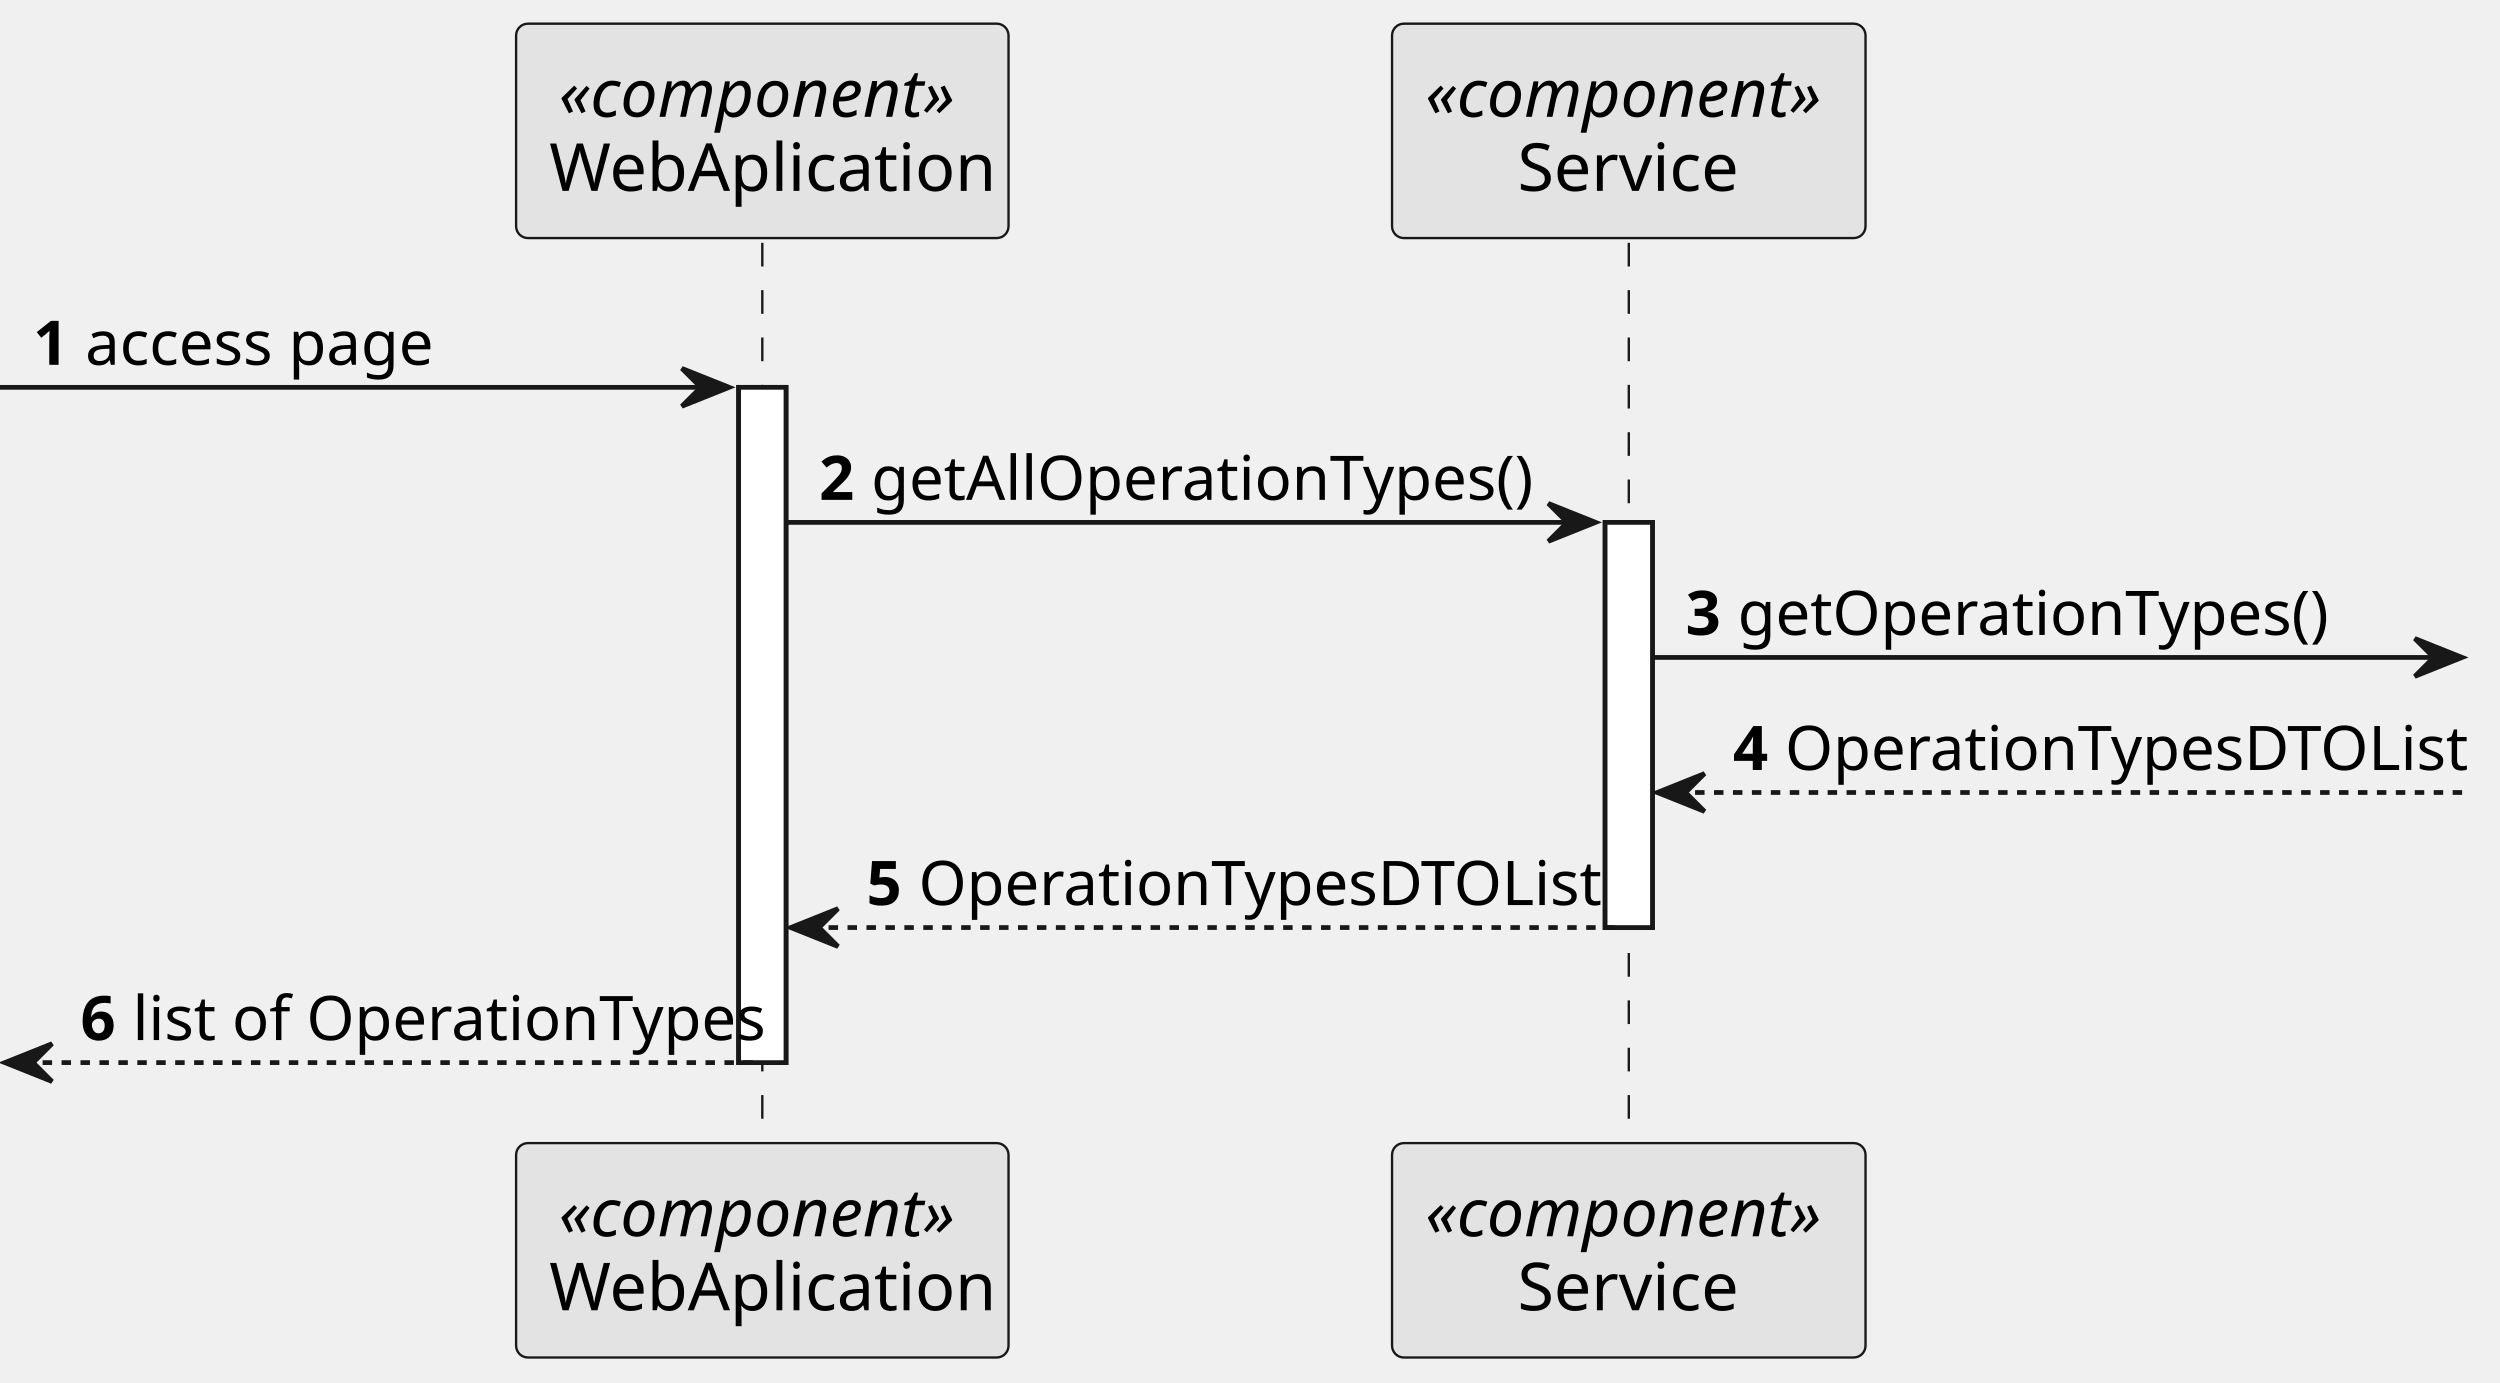
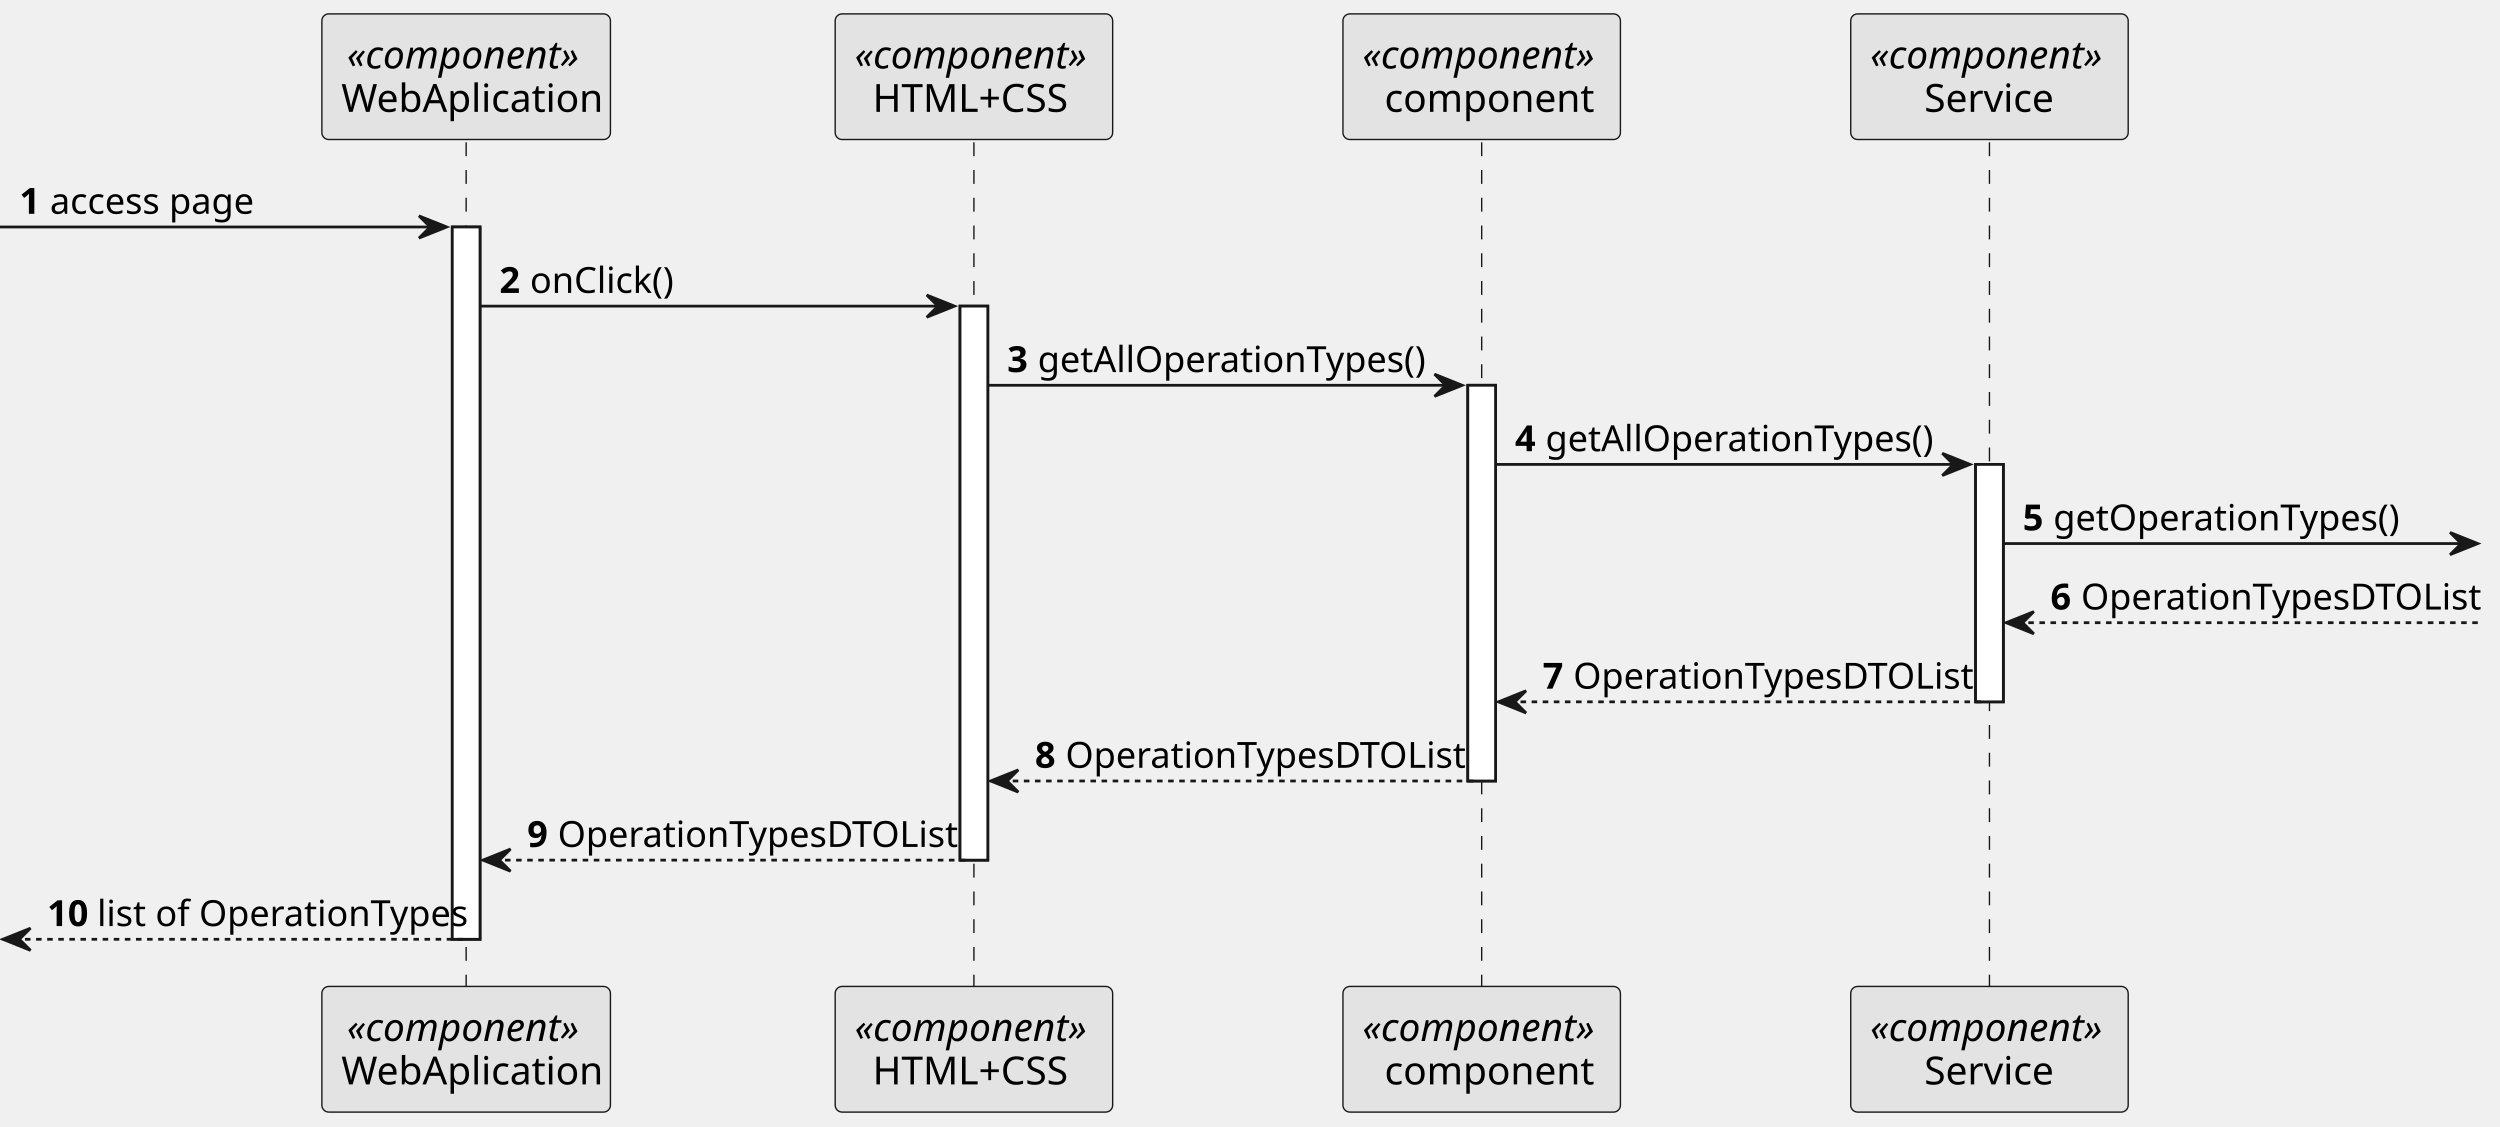
- <svg xmlns="http://www.w3.org/2000/svg" contentStyleType="text/css" height="292px" preserveAspectRatio="none" style="width:528px;height:292px;background:#FFFFFF;" version="1.1" viewBox="0 0 528 292" width="528px" zoomAndPan="magnify">
+ <svg xmlns="http://www.w3.org/2000/svg" contentStyleType="text/css" height="406px" preserveAspectRatio="none" style="width:901px;height:406px;background:#FFFFFF;" version="1.1" viewBox="0 0 901 406" width="901px" zoomAndPan="magnify">
  <defs />
  <g>
-     <rect fill="#FFFFFF" height="142.617" style="stroke:#181818;stroke-width:1.0;" width="10" x="156" y="81.805" />
-     <rect fill="#FFFFFF" height="85.57" style="stroke:#181818;stroke-width:1.0;" width="10" x="339" y="110.328" />
-     <line style="stroke:#181818;stroke-width:0.5;stroke-dasharray:5.0,5.0;" x1="161" x2="161" y1="51.281" y2="242.422" />
-     <line style="stroke:#181818;stroke-width:0.5;stroke-dasharray:5.0,5.0;" x1="344" x2="344" y1="51.281" y2="242.422" />
-     <rect fill="#E3E3E3" height="45.281" rx="2.5" ry="2.5" style="stroke:#181818;stroke-width:0.5;" width="104" x="109" y="5" />
-     <text fill="#000000" font-family="sans-serif" font-size="14" font-style="italic" lengthAdjust="spacing" textLength="86" x="118" y="24.674">«component»</text>
-     <text fill="#000000" font-family="sans-serif" font-size="14" lengthAdjust="spacing" textLength="90" x="116" y="40.315">WebAplication</text>
-     <rect fill="#E3E3E3" height="45.281" rx="2.5" ry="2.5" style="stroke:#181818;stroke-width:0.5;" width="104" x="109" y="241.422" />
-     <text fill="#000000" font-family="sans-serif" font-size="14" font-style="italic" lengthAdjust="spacing" textLength="86" x="118" y="261.096">«component»</text>
-     <text fill="#000000" font-family="sans-serif" font-size="14" lengthAdjust="spacing" textLength="90" x="116" y="276.736">WebAplication</text>
-     <rect fill="#E3E3E3" height="45.281" rx="2.5" ry="2.5" style="stroke:#181818;stroke-width:0.5;" width="100" x="294" y="5" />
-     <text fill="#000000" font-family="sans-serif" font-size="14" font-style="italic" lengthAdjust="spacing" textLength="86" x="301" y="24.674">«component»</text>
-     <text fill="#000000" font-family="sans-serif" font-size="14" lengthAdjust="spacing" textLength="47" x="320.5" y="40.315">Service</text>
-     <rect fill="#E3E3E3" height="45.281" rx="2.5" ry="2.5" style="stroke:#181818;stroke-width:0.5;" width="100" x="294" y="241.422" />
-     <text fill="#000000" font-family="sans-serif" font-size="14" font-style="italic" lengthAdjust="spacing" textLength="86" x="301" y="261.096">«component»</text>
-     <text fill="#000000" font-family="sans-serif" font-size="14" lengthAdjust="spacing" textLength="47" x="320.5" y="276.736">Service</text>
-     <rect fill="#FFFFFF" height="142.617" style="stroke:#181818;stroke-width:1.0;" width="10" x="156" y="81.805" />
-     <rect fill="#FFFFFF" height="85.57" style="stroke:#181818;stroke-width:1.0;" width="10" x="339" y="110.328" />
-     <polygon fill="#181818" points="144,77.805,154,81.805,144,85.805,148,81.805" style="stroke:#181818;stroke-width:1.0;" />
-     <line style="stroke:#181818;stroke-width:1.0;" x1="0" x2="150" y1="81.805" y2="81.805" />
+     <rect fill="#FFFFFF" height="256.711" style="stroke:#181818;stroke-width:1.0;" width="10" x="163" y="81.805" />
+     <rect fill="#FFFFFF" height="199.664" style="stroke:#181818;stroke-width:1.0;" width="10" x="346" y="110.328" />
+     <rect fill="#FFFFFF" height="142.617" style="stroke:#181818;stroke-width:1.0;" width="10" x="529" y="138.852" />
+     <rect fill="#FFFFFF" height="85.57" style="stroke:#181818;stroke-width:1.0;" width="10" x="712" y="167.375" />
+     <line style="stroke:#181818;stroke-width:0.5;stroke-dasharray:5.0,5.0;" x1="168" x2="168" y1="51.281" y2="356.516" />
+     <line style="stroke:#181818;stroke-width:0.5;stroke-dasharray:5.0,5.0;" x1="351" x2="351" y1="51.281" y2="356.516" />
+     <line style="stroke:#181818;stroke-width:0.5;stroke-dasharray:5.0,5.0;" x1="534" x2="534" y1="51.281" y2="356.516" />
+     <line style="stroke:#181818;stroke-width:0.5;stroke-dasharray:5.0,5.0;" x1="717" x2="717" y1="51.281" y2="356.516" />
+     <rect fill="#E3E3E3" height="45.281" rx="2.5" ry="2.5" style="stroke:#181818;stroke-width:0.5;" width="104" x="116" y="5" />
+     <text fill="#000000" font-family="sans-serif" font-size="14" font-style="italic" lengthAdjust="spacing" textLength="86" x="125" y="24.674">«component»</text>
+     <text fill="#000000" font-family="sans-serif" font-size="14" lengthAdjust="spacing" textLength="90" x="123" y="40.315">WebAplication</text>
+     <rect fill="#E3E3E3" height="45.281" rx="2.5" ry="2.5" style="stroke:#181818;stroke-width:0.5;" width="104" x="116" y="355.516" />
+     <text fill="#000000" font-family="sans-serif" font-size="14" font-style="italic" lengthAdjust="spacing" textLength="86" x="125" y="375.19">«component»</text>
+     <text fill="#000000" font-family="sans-serif" font-size="14" lengthAdjust="spacing" textLength="90" x="123" y="390.83">WebAplication</text>
+     <rect fill="#E3E3E3" height="45.281" rx="2.5" ry="2.5" style="stroke:#181818;stroke-width:0.5;" width="100" x="301" y="5" />
+     <text fill="#000000" font-family="sans-serif" font-size="14" font-style="italic" lengthAdjust="spacing" textLength="86" x="308" y="24.674">«component»</text>
+     <text fill="#000000" font-family="sans-serif" font-size="14" lengthAdjust="spacing" textLength="73" x="314.5" y="40.315">HTML+CSS</text>
+     <rect fill="#E3E3E3" height="45.281" rx="2.5" ry="2.5" style="stroke:#181818;stroke-width:0.5;" width="100" x="301" y="355.516" />
+     <text fill="#000000" font-family="sans-serif" font-size="14" font-style="italic" lengthAdjust="spacing" textLength="86" x="308" y="375.19">«component»</text>
+     <text fill="#000000" font-family="sans-serif" font-size="14" lengthAdjust="spacing" textLength="73" x="314.5" y="390.83">HTML+CSS</text>
+     <rect fill="#E3E3E3" height="45.281" rx="2.5" ry="2.5" style="stroke:#181818;stroke-width:0.5;" width="100" x="484" y="5" />
+     <text fill="#000000" font-family="sans-serif" font-size="14" font-style="italic" lengthAdjust="spacing" textLength="86" x="491" y="24.674">«component»</text>
+     <text fill="#000000" font-family="sans-serif" font-size="14" lengthAdjust="spacing" textLength="70" x="499" y="40.315">component</text>
+     <rect fill="#E3E3E3" height="45.281" rx="2.5" ry="2.5" style="stroke:#181818;stroke-width:0.5;" width="100" x="484" y="355.516" />
+     <text fill="#000000" font-family="sans-serif" font-size="14" font-style="italic" lengthAdjust="spacing" textLength="86" x="491" y="375.19">«component»</text>
+     <text fill="#000000" font-family="sans-serif" font-size="14" lengthAdjust="spacing" textLength="70" x="499" y="390.83">component</text>
+     <rect fill="#E3E3E3" height="45.281" rx="2.5" ry="2.5" style="stroke:#181818;stroke-width:0.5;" width="100" x="667" y="5" />
+     <text fill="#000000" font-family="sans-serif" font-size="14" font-style="italic" lengthAdjust="spacing" textLength="86" x="674" y="24.674">«component»</text>
+     <text fill="#000000" font-family="sans-serif" font-size="14" lengthAdjust="spacing" textLength="47" x="693.5" y="40.315">Service</text>
+     <rect fill="#E3E3E3" height="45.281" rx="2.5" ry="2.5" style="stroke:#181818;stroke-width:0.5;" width="100" x="667" y="355.516" />
+     <text fill="#000000" font-family="sans-serif" font-size="14" font-style="italic" lengthAdjust="spacing" textLength="86" x="674" y="375.19">«component»</text>
+     <text fill="#000000" font-family="sans-serif" font-size="14" lengthAdjust="spacing" textLength="47" x="693.5" y="390.83">Service</text>
+     <rect fill="#FFFFFF" height="256.711" style="stroke:#181818;stroke-width:1.0;" width="10" x="163" y="81.805" />
+     <rect fill="#FFFFFF" height="199.664" style="stroke:#181818;stroke-width:1.0;" width="10" x="346" y="110.328" />
+     <rect fill="#FFFFFF" height="142.617" style="stroke:#181818;stroke-width:1.0;" width="10" x="529" y="138.852" />
+     <rect fill="#FFFFFF" height="85.57" style="stroke:#181818;stroke-width:1.0;" width="10" x="712" y="167.375" />
+     <polygon fill="#181818" points="151,77.805,161,81.805,151,85.805,155,81.805" style="stroke:#181818;stroke-width:1.0;" />
+     <line style="stroke:#181818;stroke-width:1.0;" x1="0" x2="157" y1="81.805" y2="81.805" />
    <text fill="#000000" font-family="sans-serif" font-size="13" font-weight="bold" lengthAdjust="spacing" textLength="7" x="7" y="77.05">1</text>
    <text fill="#000000" font-family="sans-serif" font-size="13" lengthAdjust="spacing" textLength="74" x="18" y="77.05">access page</text>
-     <polygon fill="#181818" points="327,106.328,337,110.328,327,114.328,331,110.328" style="stroke:#181818;stroke-width:1.0;" />
-     <line style="stroke:#181818;stroke-width:1.0;" x1="166" x2="333" y1="110.328" y2="110.328" />
-     <text fill="#000000" font-family="sans-serif" font-size="13" font-weight="bold" lengthAdjust="spacing" textLength="7" x="173" y="105.573">2</text>
-     <text fill="#000000" font-family="sans-serif" font-size="13" lengthAdjust="spacing" textLength="132" x="184" y="105.573">getAllOperationTypes()</text>
-     <polygon fill="#181818" points="510,134.852,520,138.852,510,142.852,514,138.852" style="stroke:#181818;stroke-width:1.0;" />
-     <line style="stroke:#181818;stroke-width:1.0;" x1="349" x2="516" y1="138.852" y2="138.852" />
-     <text fill="#000000" font-family="sans-serif" font-size="13" font-weight="bold" lengthAdjust="spacing" textLength="7" x="356" y="134.097">3</text>
-     <text fill="#000000" font-family="sans-serif" font-size="13" lengthAdjust="spacing" textLength="117" x="367" y="134.097">getOperationTypes()</text>
-     <polygon fill="#181818" points="360,163.375,350,167.375,360,171.375,356,167.375" style="stroke:#181818;stroke-width:1.0;" />
-     <line style="stroke:#181818;stroke-width:1.0;stroke-dasharray:2.0,2.0;" x1="354" x2="521" y1="167.375" y2="167.375" />
-     <text fill="#000000" font-family="sans-serif" font-size="13" font-weight="bold" lengthAdjust="spacing" textLength="7" x="366" y="162.62">4</text>
-     <text fill="#000000" font-family="sans-serif" font-size="13" lengthAdjust="spacing" textLength="138" x="377" y="162.62">OperationTypesDTOList</text>
-     <polygon fill="#181818" points="177,191.898,167,195.898,177,199.898,173,195.898" style="stroke:#181818;stroke-width:1.0;" />
-     <line style="stroke:#181818;stroke-width:1.0;stroke-dasharray:2.0,2.0;" x1="171" x2="343" y1="195.898" y2="195.898" />
-     <text fill="#000000" font-family="sans-serif" font-size="13" font-weight="bold" lengthAdjust="spacing" textLength="7" x="183" y="191.144">5</text>
-     <text fill="#000000" font-family="sans-serif" font-size="13" lengthAdjust="spacing" textLength="138" x="194" y="191.144">OperationTypesDTOList</text>
-     <polygon fill="#181818" points="11,220.422,1,224.422,11,228.422,7,224.422" style="stroke:#181818;stroke-width:1.0;" />
-     <line style="stroke:#181818;stroke-width:1.0;stroke-dasharray:2.0,2.0;" x1="5" x2="160" y1="224.422" y2="224.422" />
-     <text fill="#000000" font-family="sans-serif" font-size="13" font-weight="bold" lengthAdjust="spacing" textLength="7" x="17" y="219.667">6</text>
-     <text fill="#000000" font-family="sans-serif" font-size="13" lengthAdjust="spacing" textLength="126" x="28" y="219.667">list of OperationTypes</text>
+     <polygon fill="#181818" points="334,106.328,344,110.328,334,114.328,338,110.328" style="stroke:#181818;stroke-width:1.0;" />
+     <line style="stroke:#181818;stroke-width:1.0;" x1="173" x2="340" y1="110.328" y2="110.328" />
+     <text fill="#000000" font-family="sans-serif" font-size="13" font-weight="bold" lengthAdjust="spacing" textLength="7" x="180" y="105.573">2</text>
+     <text fill="#000000" font-family="sans-serif" font-size="13" lengthAdjust="spacing" textLength="51" x="191" y="105.573">onClick()</text>
+     <polygon fill="#181818" points="517,134.852,527,138.852,517,142.852,521,138.852" style="stroke:#181818;stroke-width:1.0;" />
+     <line style="stroke:#181818;stroke-width:1.0;" x1="356" x2="523" y1="138.852" y2="138.852" />
+     <text fill="#000000" font-family="sans-serif" font-size="13" font-weight="bold" lengthAdjust="spacing" textLength="7" x="363" y="134.097">3</text>
+     <text fill="#000000" font-family="sans-serif" font-size="13" lengthAdjust="spacing" textLength="132" x="374" y="134.097">getAllOperationTypes()</text>
+     <polygon fill="#181818" points="700,163.375,710,167.375,700,171.375,704,167.375" style="stroke:#181818;stroke-width:1.0;" />
+     <line style="stroke:#181818;stroke-width:1.0;" x1="539" x2="706" y1="167.375" y2="167.375" />
+     <text fill="#000000" font-family="sans-serif" font-size="13" font-weight="bold" lengthAdjust="spacing" textLength="7" x="546" y="162.62">4</text>
+     <text fill="#000000" font-family="sans-serif" font-size="13" lengthAdjust="spacing" textLength="132" x="557" y="162.62">getAllOperationTypes()</text>
+     <polygon fill="#181818" points="883,191.898,893,195.898,883,199.898,887,195.898" style="stroke:#181818;stroke-width:1.0;" />
+     <line style="stroke:#181818;stroke-width:1.0;" x1="722" x2="889" y1="195.898" y2="195.898" />
+     <text fill="#000000" font-family="sans-serif" font-size="13" font-weight="bold" lengthAdjust="spacing" textLength="7" x="729" y="191.144">5</text>
+     <text fill="#000000" font-family="sans-serif" font-size="13" lengthAdjust="spacing" textLength="117" x="740" y="191.144">getOperationTypes()</text>
+     <polygon fill="#181818" points="733,220.422,723,224.422,733,228.422,729,224.422" style="stroke:#181818;stroke-width:1.0;" />
+     <line style="stroke:#181818;stroke-width:1.0;stroke-dasharray:2.0,2.0;" x1="727" x2="894" y1="224.422" y2="224.422" />
+     <text fill="#000000" font-family="sans-serif" font-size="13" font-weight="bold" lengthAdjust="spacing" textLength="7" x="739" y="219.667">6</text>
+     <text fill="#000000" font-family="sans-serif" font-size="13" lengthAdjust="spacing" textLength="138" x="750" y="219.667">OperationTypesDTOList</text>
+     <polygon fill="#181818" points="550,248.945,540,252.945,550,256.945,546,252.945" style="stroke:#181818;stroke-width:1.0;" />
+     <line style="stroke:#181818;stroke-width:1.0;stroke-dasharray:2.0,2.0;" x1="544" x2="716" y1="252.945" y2="252.945" />
+     <text fill="#000000" font-family="sans-serif" font-size="13" font-weight="bold" lengthAdjust="spacing" textLength="7" x="556" y="248.19">7</text>
+     <text fill="#000000" font-family="sans-serif" font-size="13" lengthAdjust="spacing" textLength="138" x="567" y="248.19">OperationTypesDTOList</text>
+     <polygon fill="#181818" points="367,277.469,357,281.469,367,285.469,363,281.469" style="stroke:#181818;stroke-width:1.0;" />
+     <line style="stroke:#181818;stroke-width:1.0;stroke-dasharray:2.0,2.0;" x1="361" x2="533" y1="281.469" y2="281.469" />
+     <text fill="#000000" font-family="sans-serif" font-size="13" font-weight="bold" lengthAdjust="spacing" textLength="7" x="373" y="276.714">8</text>
+     <text fill="#000000" font-family="sans-serif" font-size="13" lengthAdjust="spacing" textLength="138" x="384" y="276.714">OperationTypesDTOList</text>
+     <polygon fill="#181818" points="184,305.992,174,309.992,184,313.992,180,309.992" style="stroke:#181818;stroke-width:1.0;" />
+     <line style="stroke:#181818;stroke-width:1.0;stroke-dasharray:2.0,2.0;" x1="178" x2="350" y1="309.992" y2="309.992" />
+     <text fill="#000000" font-family="sans-serif" font-size="13" font-weight="bold" lengthAdjust="spacing" textLength="7" x="190" y="305.237">9</text>
+     <text fill="#000000" font-family="sans-serif" font-size="13" lengthAdjust="spacing" textLength="138" x="201" y="305.237">OperationTypesDTOList</text>
+     <polygon fill="#181818" points="11,334.516,1,338.516,11,342.516,7,338.516" style="stroke:#181818;stroke-width:1.0;" />
+     <line style="stroke:#181818;stroke-width:1.0;stroke-dasharray:2.0,2.0;" x1="5" x2="167" y1="338.516" y2="338.516" />
+     <text fill="#000000" font-family="sans-serif" font-size="13" font-weight="bold" lengthAdjust="spacing" textLength="14" x="17" y="333.761">10</text>
+     <text fill="#000000" font-family="sans-serif" font-size="13" lengthAdjust="spacing" textLength="126" x="35" y="333.761">list of OperationTypes</text>
  </g>
</svg>
